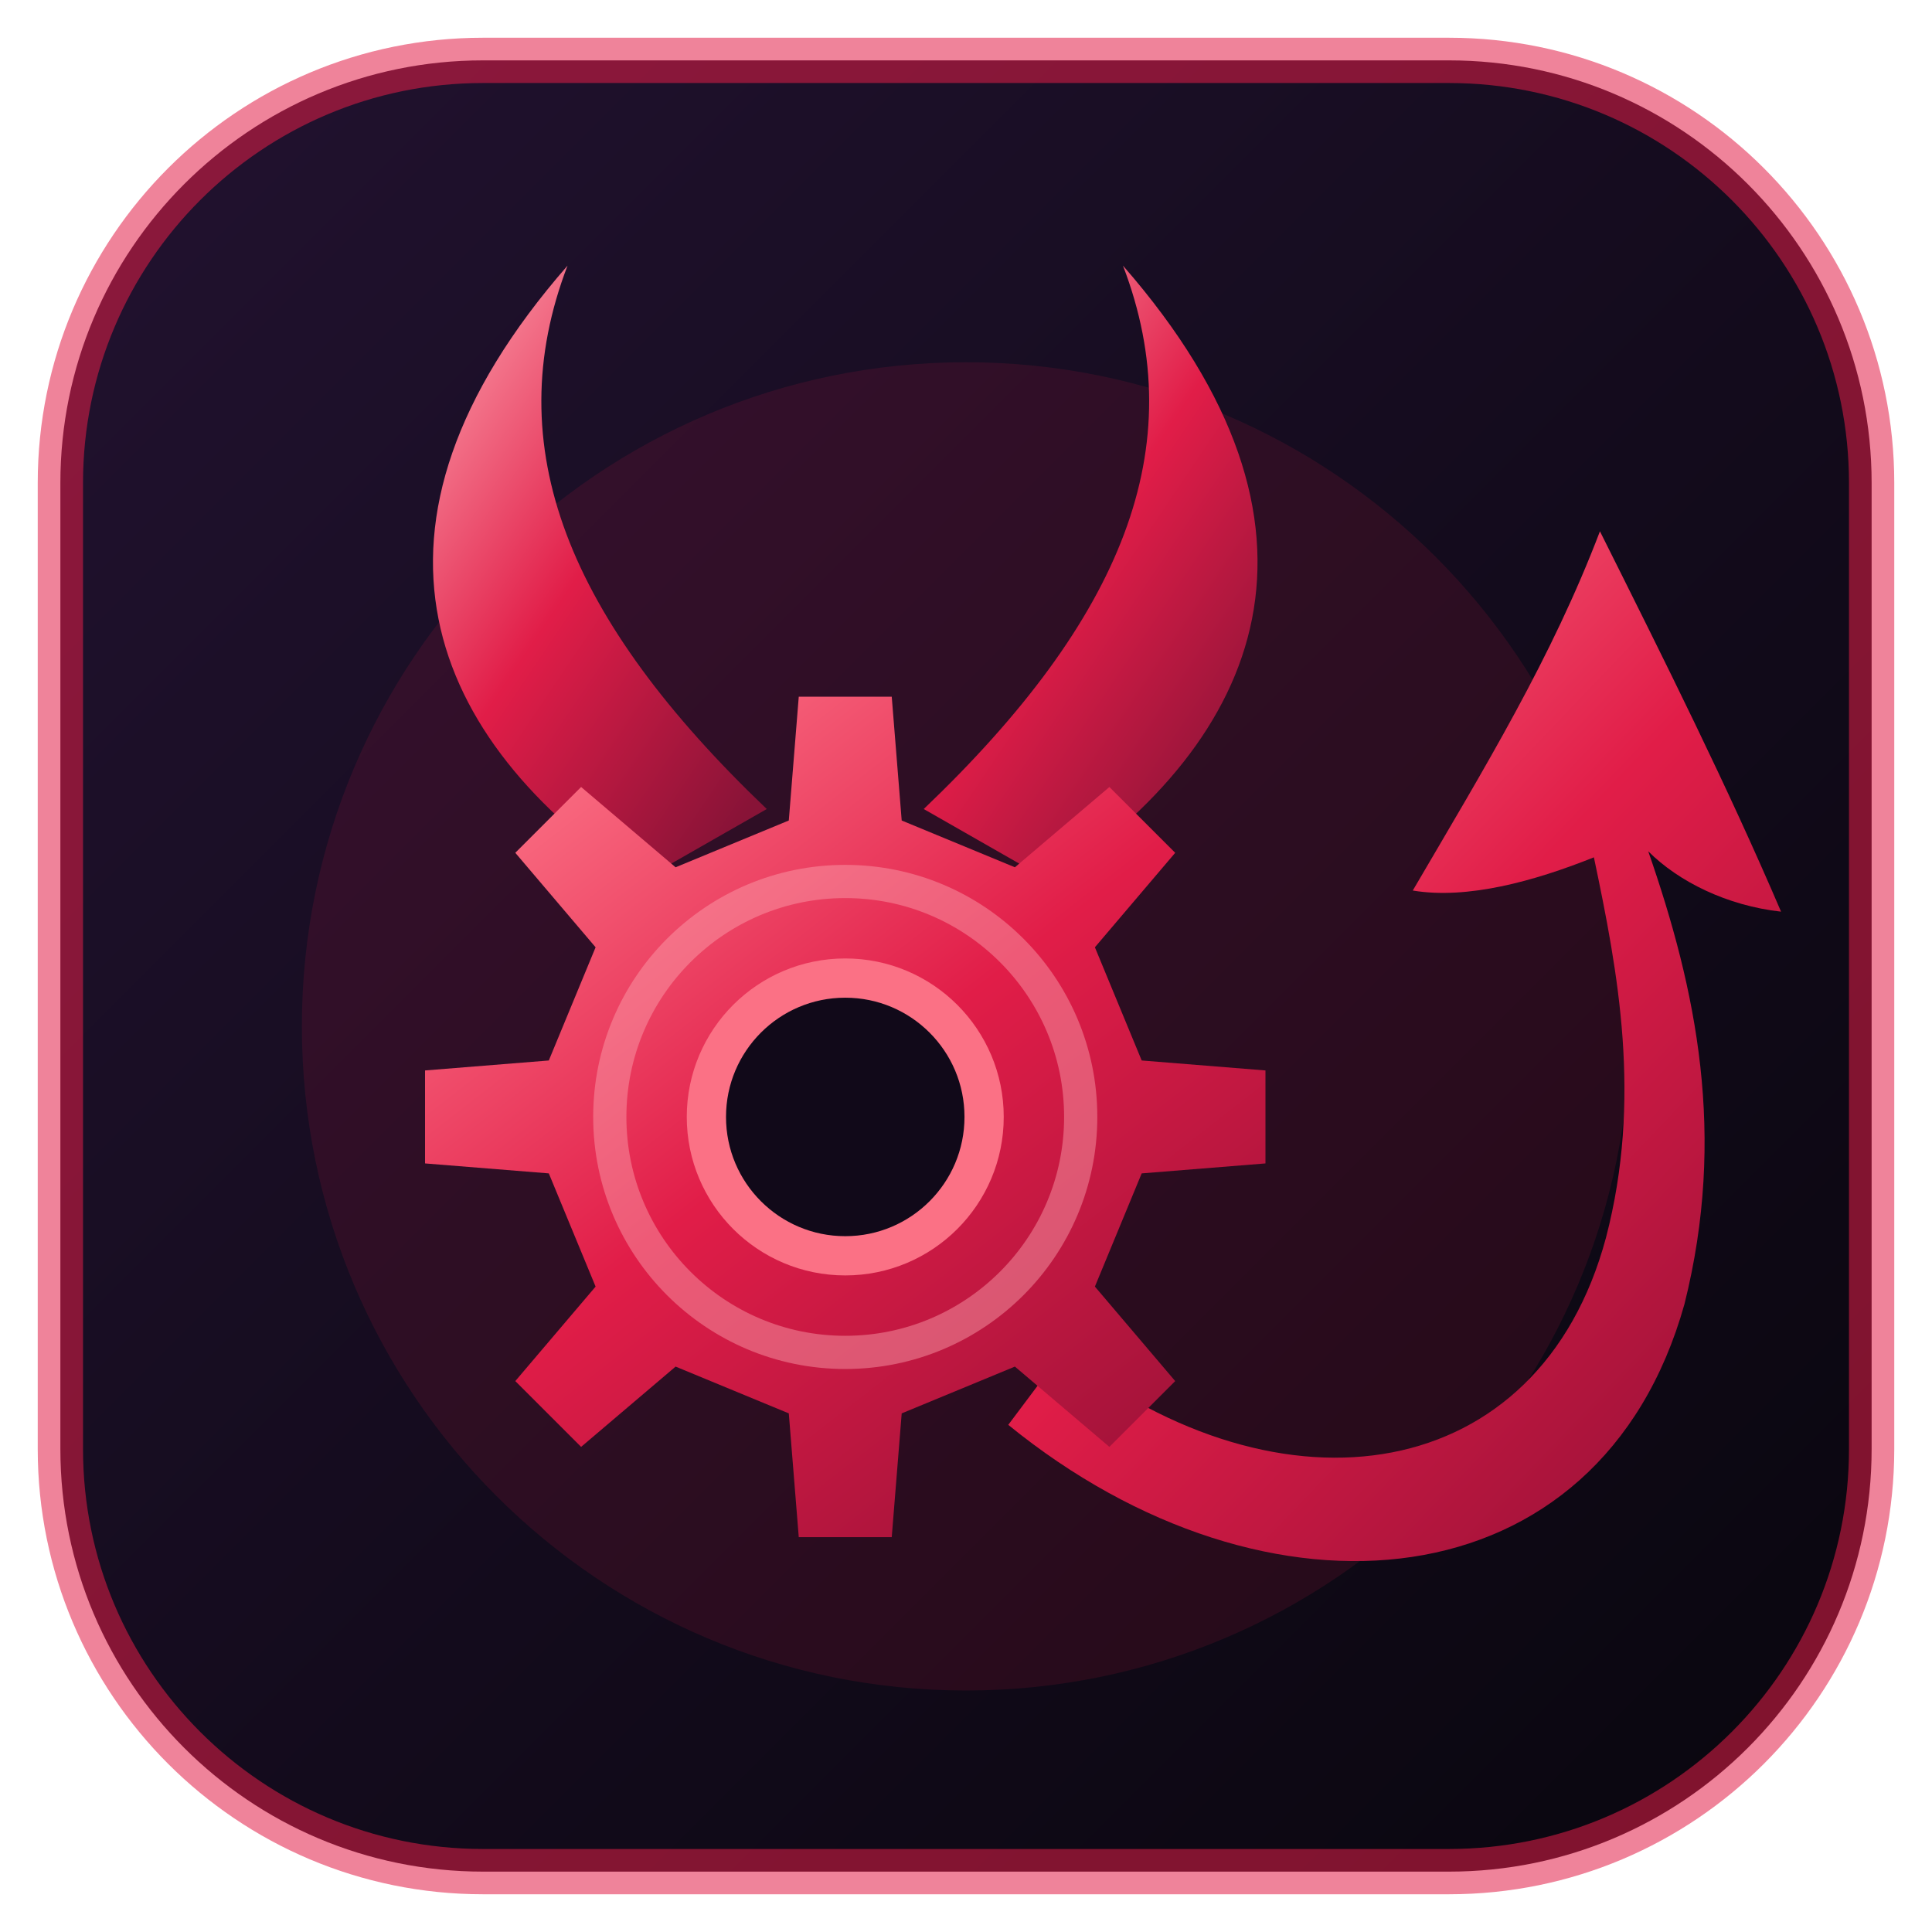
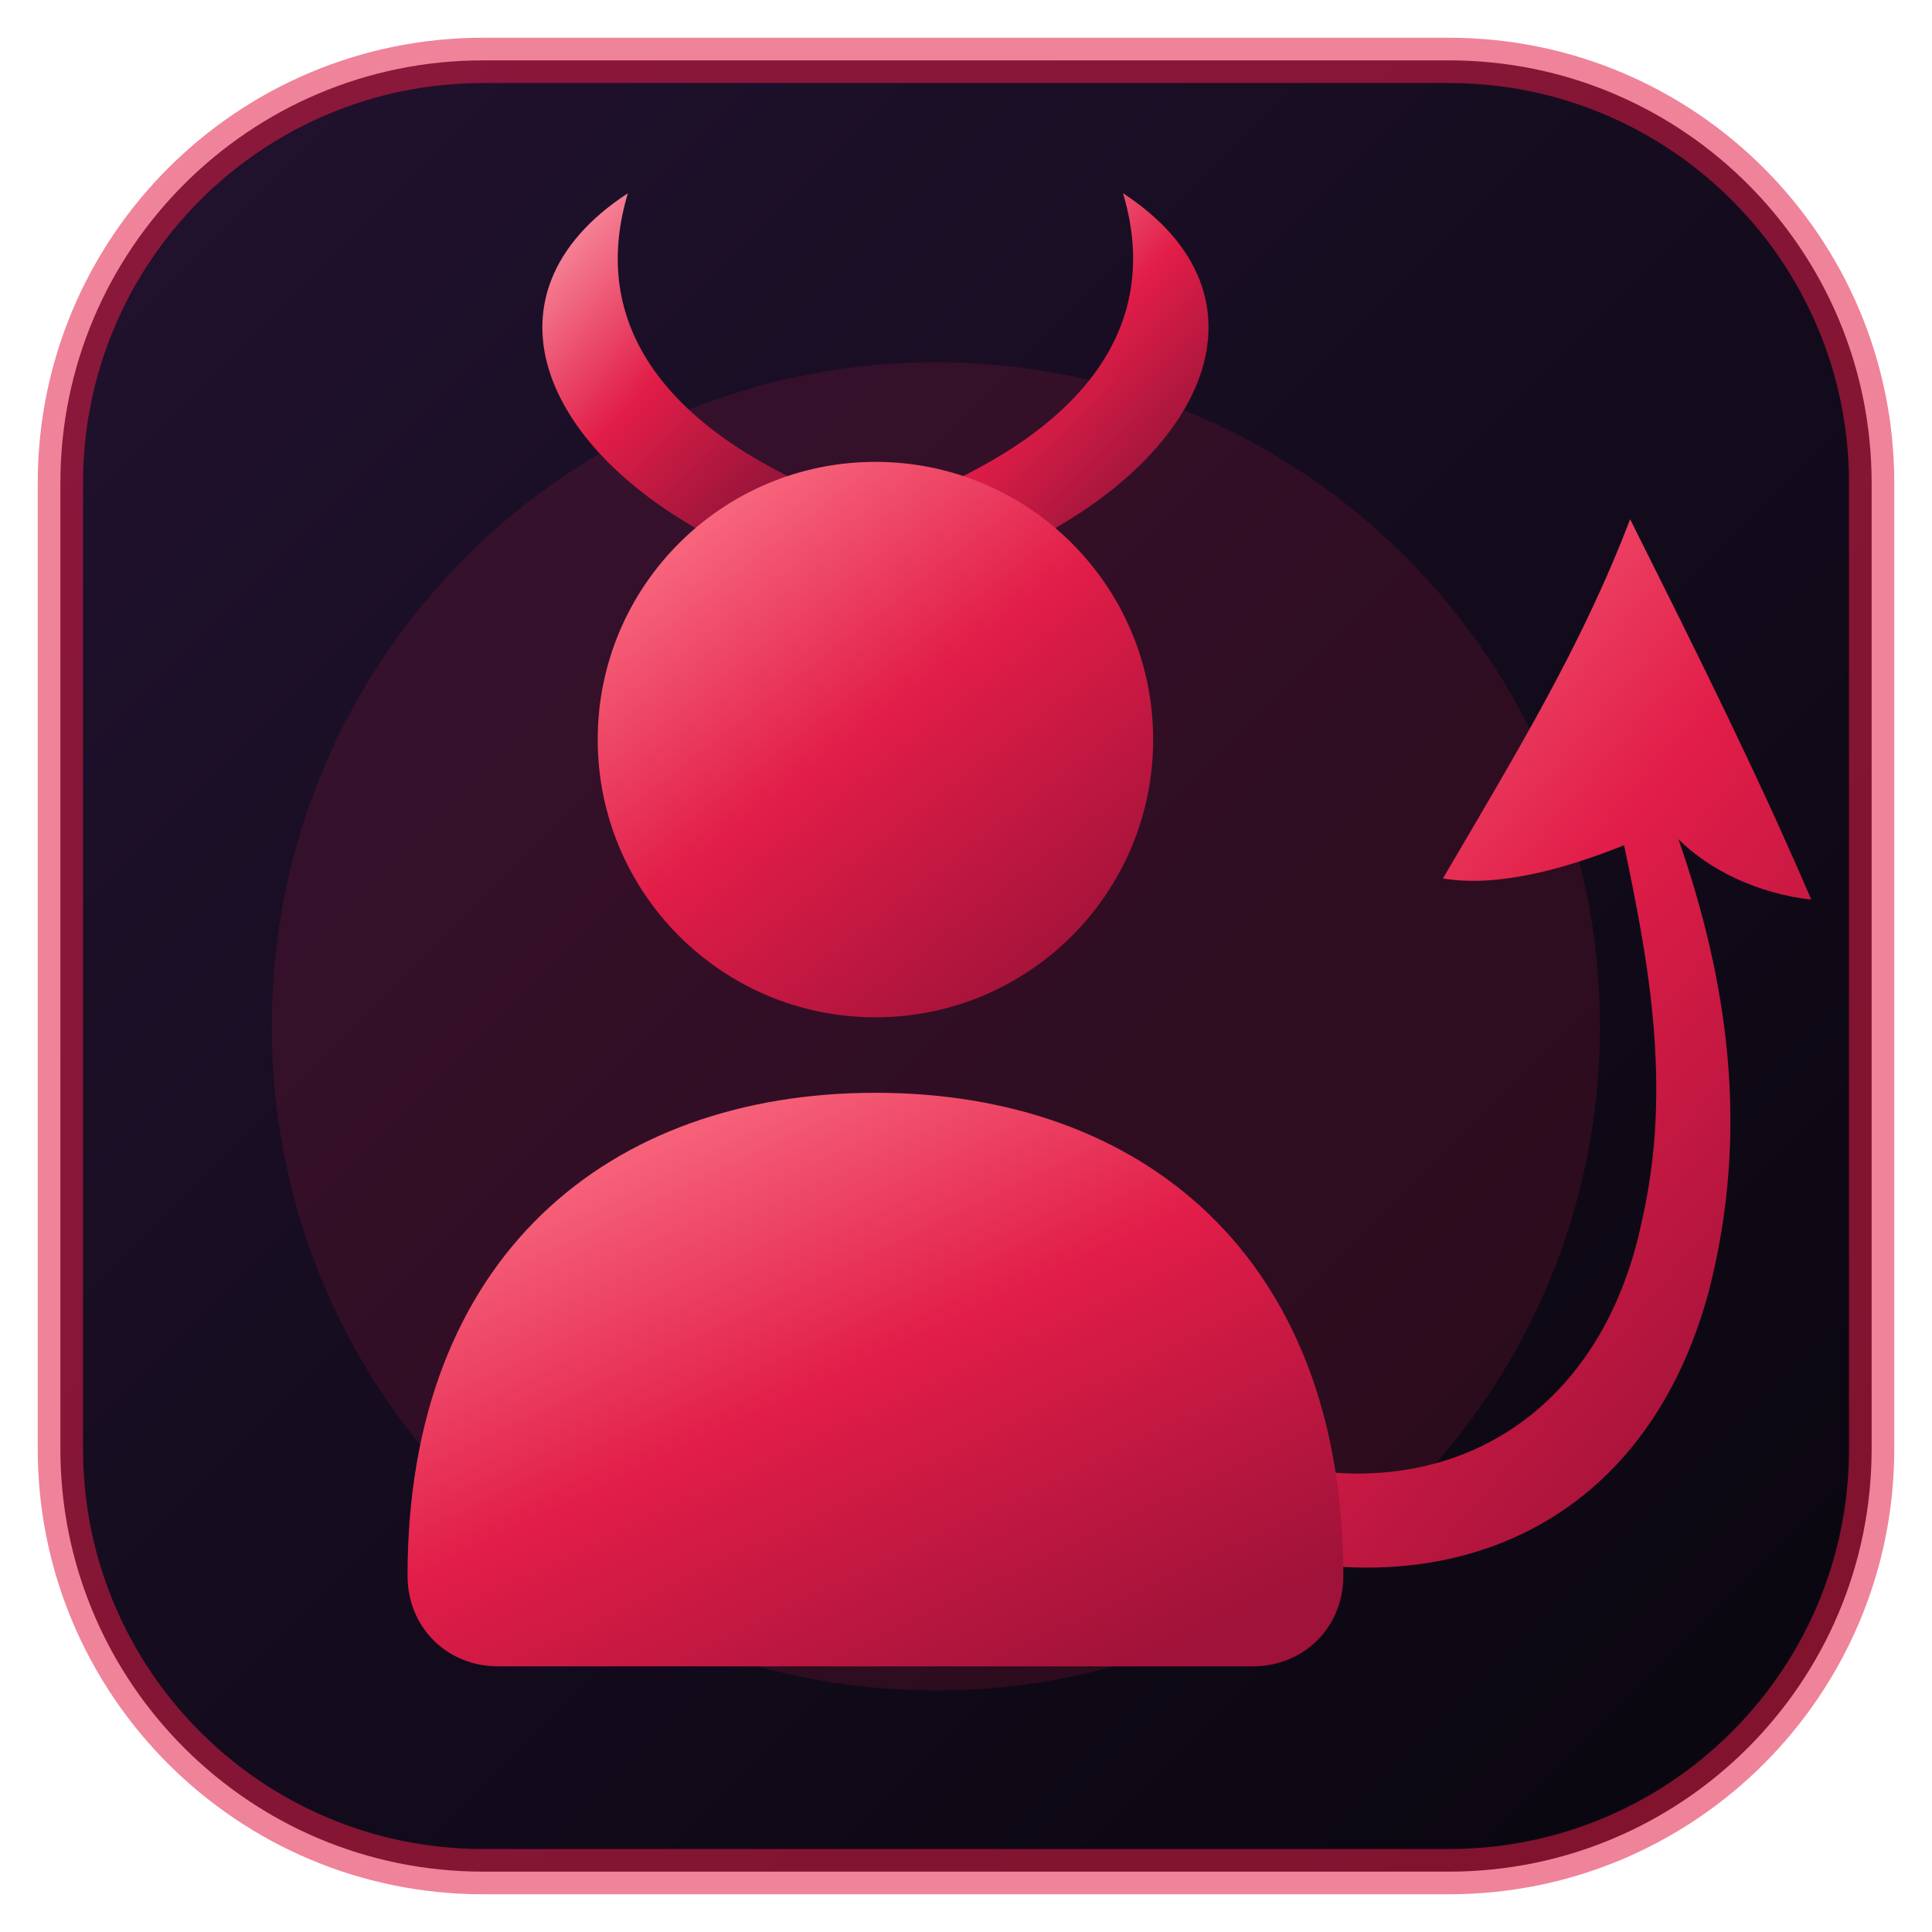
<svg xmlns="http://www.w3.org/2000/svg" viewBox="0 0 64 64" width="64" height="64" role="img" aria-label="KinkConsentManager">
  <defs>
    <linearGradient id="kcm-bg" x1="0%" y1="0%" x2="100%" y2="100%">
      <stop offset="0%" stop-color="#221230" />
      <stop offset="55%" stop-color="#130b1c" />
      <stop offset="100%" stop-color="#09060e" />
    </linearGradient>
    <linearGradient id="kcm-crimson" x1="15%" y1="5%" x2="85%" y2="95%">
      <stop offset="0%" stop-color="#fb7185" />
      <stop offset="48%" stop-color="#e11d48" />
      <stop offset="100%" stop-color="#9f1239" />
    </linearGradient>
    <linearGradient id="kcm-horn" x1="0%" y1="0%" x2="80%" y2="100%">
      <stop offset="0%" stop-color="#fda4af" />
      <stop offset="52%" stop-color="#e11d48" />
      <stop offset="100%" stop-color="#881337" />
    </linearGradient>
  </defs>
  <rect x="2" y="2" width="60" height="60" rx="14" fill="url(#kcm-bg)" stroke="#e11d48" stroke-opacity="0.55" stroke-width="1.5" />
-   <circle cx="32" cy="34" r="22" fill="#e11d48" fill-opacity="0.12" />
-   <path d="M 21.2 29.2 C 14.2 24.5, 11.2 17.5, 18.8 8.8 C 16.5 14.8, 18.8 20.5, 25.4 26.8 Z" fill="url(#kcm-horn)" />
-   <path d="M 34.8 29.2 C 41.8 24.5, 44.8 17.5, 37.2 8.8 C 39.5 14.8, 37.2 20.5, 30.6 26.8 Z" fill="url(#kcm-horn)" />
-   <path d="M 35.2 44.8 C 42.5 50.5, 51.0 49.2, 53.2 41.0 C 54.4 36.4, 53.6 32.2, 52.8 28.4 C 50.8 29.2, 48.6 29.8, 46.8 29.5 C 49.2 25.4, 51.4 21.8, 53.0 17.6 C 55.2 22.0, 57.2 26.0, 59.0 30.2 C 57.2 30.0, 55.6 29.2, 54.6 28.2 C 56.2 32.8, 57.2 37.6, 55.8 43.2 C 53.0 53.2, 42.0 54.2, 33.4 47.2 Z" fill="url(#kcm-crimson)" />
-   <path d="M 37.82,35.13 L 41.92,35.46 L 41.92,38.54 L 37.82,38.87 L 36.27,42.62 L 38.93,45.75 L 36.75,47.93 L 33.62,45.27 L 29.87,46.82 L 29.54,50.92 L 26.46,50.92 L 26.13,46.82 L 22.38,45.27 L 19.25,47.93 L 17.07,45.75 L 19.73,42.62 L 18.18,38.87 L 14.08,38.54 L 14.08,35.46 L 18.18,35.13 L 19.73,31.38 L 17.07,28.25 L 19.25,26.07 L 22.38,28.73 L 26.13,27.18 L 26.46,23.08 L 29.54,23.08 L 29.87,27.18 L 33.62,28.73 L 36.75,26.07 L 38.93,28.25 L 36.27,31.38 Z" fill="url(#kcm-crimson)" />
-   <circle cx="28" cy="37" r="7.8" fill="none" stroke="#fda4af" stroke-opacity="0.45" stroke-width="1.1" />
-   <circle cx="28" cy="37" r="4.6" fill="#110919" stroke="#fb7185" stroke-width="1.3" />
+   <circle cx="31" cy="34" r="22" fill="#e11d48" fill-opacity="0.14" />
+   <path d="M 38.5 47.0 C 45.8 51.0, 52.8 48.2, 54.4 40.4 C 55.4 36.0, 54.6 31.8, 53.8 28.0 C 51.8 28.8, 49.6 29.4, 47.8 29.1 C 50.2 25.0, 52.4 21.4, 54.0 17.2 C 56.2 21.6, 58.2 25.6, 60.0 29.8 C 58.2 29.6, 56.6 28.8, 55.6 27.8 C 57.2 32.4, 58.0 37.4, 56.6 42.8 C 54.0 52.4, 44.8 54.0, 37.0 49.6 Z" fill="url(#kcm-crimson)" />
+   <path d="M 24.4 18.2 C 18.0 15.2, 15.6 9.8, 20.8 6.4 C 19.6 10.4, 21.6 13.8, 27.0 16.2 Z" fill="url(#kcm-horn)" />
+   <path d="M 33.6 18.2 C 40.0 15.2, 42.4 9.8, 37.2 6.4 C 38.4 10.4, 36.4 13.8, 31.0 16.2 Z" fill="url(#kcm-horn)" />
+   <circle cx="29" cy="24.5" r="9.2" fill="url(#kcm-crimson)" />
+   <path d="M 13.5 52.2 C 13.5 41.6, 20.2 36.2, 29 36.2 C 37.8 36.2, 44.5 41.6, 44.5 52.2 C 44.5 53.9, 43.2 55.2, 41.5 55.2 L 16.5 55.2 C 14.8 55.2, 13.5 53.9, 13.5 52.2 Z" fill="url(#kcm-crimson)" />
</svg>
